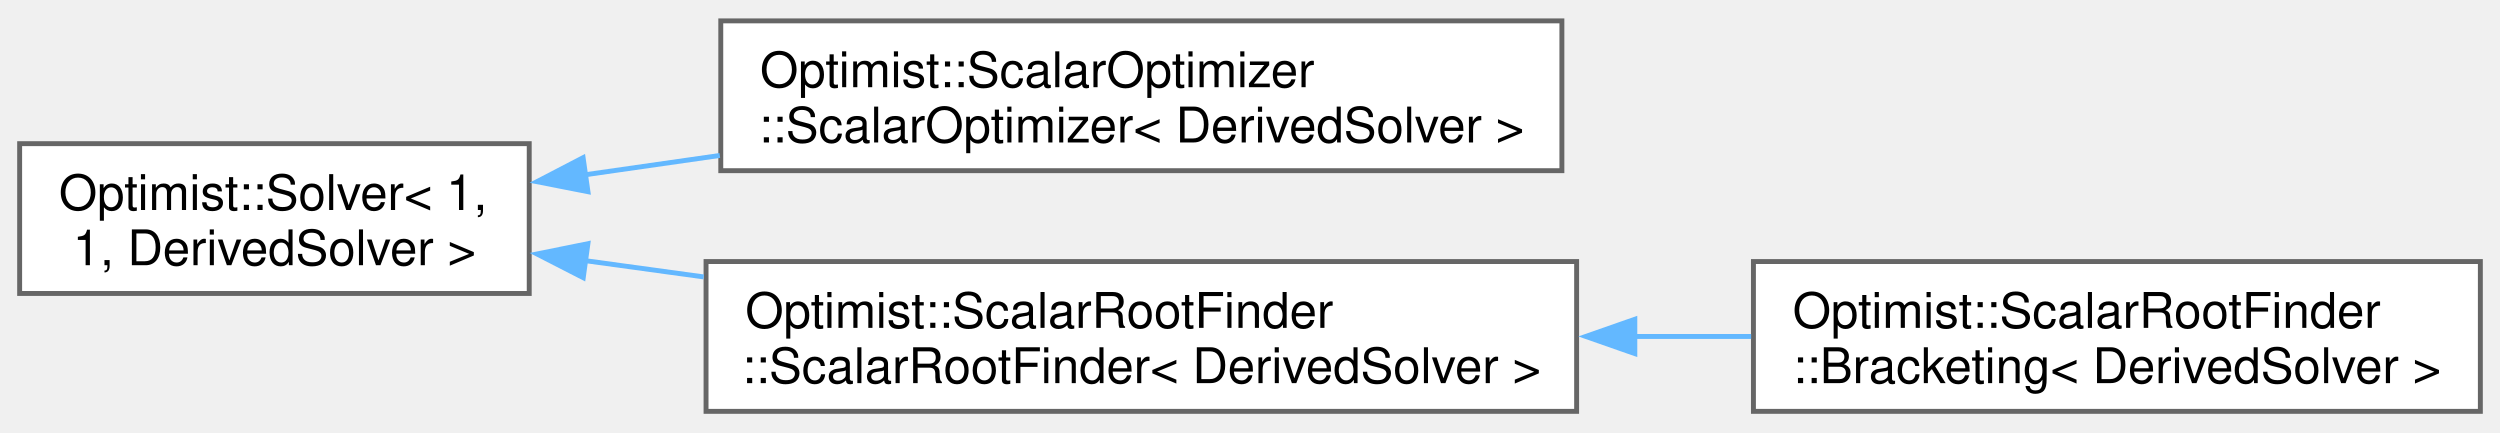
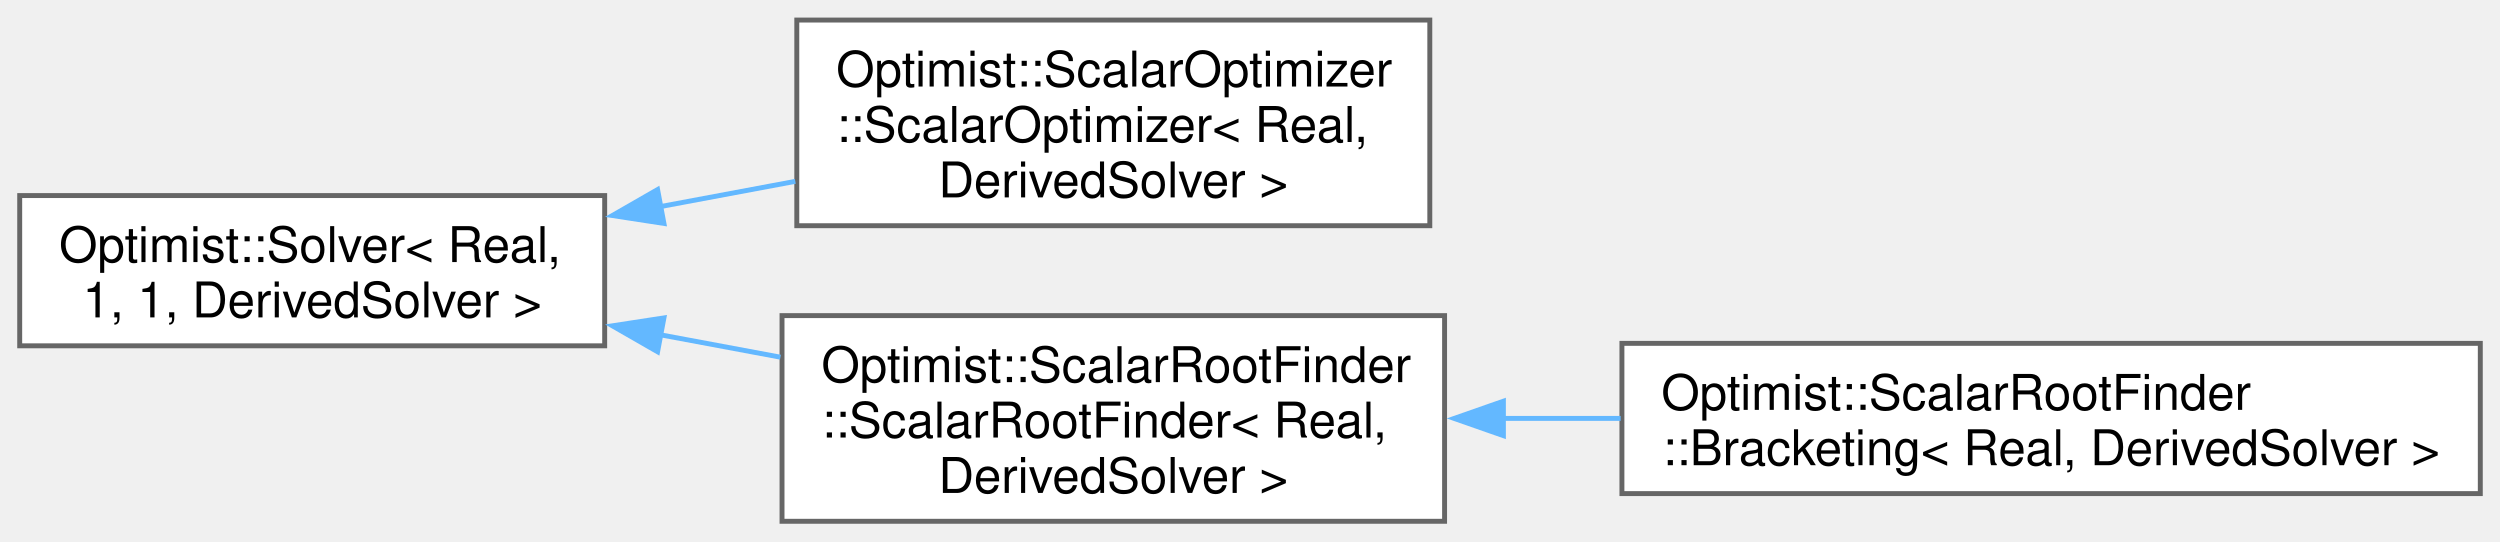
- <svg xmlns="http://www.w3.org/2000/svg" xmlns:xlink="http://www.w3.org/1999/xlink" width="509pt" height="88pt" viewBox="0.00 0.00 509.00 87.50">
-   <g id="graph0" class="graph" transform="scale(1 1) rotate(0) translate(4 83.5)">
+ <svg xmlns="http://www.w3.org/2000/svg" xmlns:xlink="http://www.w3.org/1999/xlink" width="508pt" height="110pt" viewBox="0.00 0.00 507.50 109.75">
+   <g id="graph0" class="graph" transform="scale(1 1) rotate(0) translate(4 105.75)">
    <g id="Node000000" class="node">
      <g id="a_Node000000">
        <a xlink:href="class_optimist_1_1_solver.html" target="_top" xlink:title=" ">
-           <polygon fill="white" stroke="#666666" points="103.75,-54.5 0,-54.5 0,-24 103.75,-24 103.75,-54.5" />
-           <text text-anchor="start" x="8" y="-41" font-family="Helvetica,sans-Serif" font-size="10.00">Optimist::Solver&lt; 1,</text>
-           <text text-anchor="middle" x="51.88" y="-29.75" font-family="Helvetica,sans-Serif" font-size="10.00"> 1, DerivedSolver &gt;</text>
+           <polygon fill="white" stroke="#666666" points="118.75,-66.12 0,-66.12 0,-35.62 118.75,-35.62 118.75,-66.12" />
+           <text text-anchor="start" x="8" y="-52.62" font-family="Helvetica,sans-Serif" font-size="10.00">Optimist::Solver&lt; Real,</text>
+           <text text-anchor="middle" x="59.38" y="-41.38" font-family="Helvetica,sans-Serif" font-size="10.00"> 1, 1, DerivedSolver &gt;</text>
        </a>
      </g>
    </g>
    <g id="Node000001" class="node">
      <g id="a_Node000001">
        <a xlink:href="class_optimist_1_1_scalar_optimizer_1_1_scalar_optimizer.html" target="_top" xlink:title="Class container for the scalar optimizer.">
-           <polygon fill="white" stroke="#666666" points="314,-79.5 142.75,-79.5 142.75,-49 314,-49 314,-79.5" />
-           <text text-anchor="start" x="150.75" y="-66" font-family="Helvetica,sans-Serif" font-size="10.00">Optimist::ScalarOptimizer</text>
-           <text text-anchor="middle" x="228.38" y="-54.75" font-family="Helvetica,sans-Serif" font-size="10.00">::ScalarOptimizer&lt; DerivedSolver &gt;</text>
+           <polygon fill="white" stroke="#666666" points="286.25,-101.75 157.75,-101.75 157.75,-60 286.25,-60 286.25,-101.75" />
+           <text text-anchor="start" x="165.75" y="-88.25" font-family="Helvetica,sans-Serif" font-size="10.00">Optimist::ScalarOptimizer</text>
+           <text text-anchor="start" x="165.75" y="-77" font-family="Helvetica,sans-Serif" font-size="10.00">::ScalarOptimizer&lt; Real,</text>
+           <text text-anchor="middle" x="222" y="-65.75" font-family="Helvetica,sans-Serif" font-size="10.00"> DerivedSolver &gt;</text>
        </a>
      </g>
    </g>
-     <g id="edge34_Node000000_Node000001" class="edge">
-       <g id="a_edge34_Node000000_Node000001">
+     <g id="edge39_Node000000_Node000001" class="edge">
+       <g id="a_edge39_Node000000_Node000001">
        <a xlink:title=" ">
-           <path fill="none" stroke="#63b8ff" d="M114.93,-48.14C123.89,-49.42 133.24,-50.76 142.55,-52.1" />
-           <polygon fill="#63b8ff" stroke="#63b8ff" points="115.71,-44.72 105.31,-46.76 114.72,-51.65 115.71,-44.72" />
+           <path fill="none" stroke="#63b8ff" d="M129.87,-63.85C139.03,-65.57 148.39,-67.31 157.45,-69.01" />
+           <polygon fill="#63b8ff" stroke="#63b8ff" points="130.78,-60.46 120.31,-62.07 129.49,-67.34 130.78,-60.46" />
        </a>
      </g>
    </g>
    <g id="Node000002" class="node">
      <g id="a_Node000002">
        <a xlink:href="class_optimist_1_1_scalar_root_finder_1_1_scalar_root_finder.html" target="_top" xlink:title="Class container for the scalar scalar root-finder.">
-           <polygon fill="white" stroke="#666666" points="317,-30.5 139.75,-30.5 139.75,0 317,0 317,-30.5" />
-           <text text-anchor="start" x="147.75" y="-17" font-family="Helvetica,sans-Serif" font-size="10.00">Optimist::ScalarRootFinder</text>
-           <text text-anchor="middle" x="228.38" y="-5.75" font-family="Helvetica,sans-Serif" font-size="10.00">::ScalarRootFinder&lt; DerivedSolver &gt;</text>
+           <polygon fill="white" stroke="#666666" points="289.25,-41.75 154.75,-41.75 154.75,0 289.25,0 289.25,-41.75" />
+           <text text-anchor="start" x="162.75" y="-28.25" font-family="Helvetica,sans-Serif" font-size="10.00">Optimist::ScalarRootFinder</text>
+           <text text-anchor="start" x="162.75" y="-17" font-family="Helvetica,sans-Serif" font-size="10.00">::ScalarRootFinder&lt; Real,</text>
+           <text text-anchor="middle" x="222" y="-5.75" font-family="Helvetica,sans-Serif" font-size="10.00"> DerivedSolver &gt;</text>
        </a>
      </g>
    </g>
-     <g id="edge35_Node000000_Node000002" class="edge">
-       <g id="a_edge35_Node000000_Node000002">
+     <g id="edge40_Node000000_Node000002" class="edge">
+       <g id="a_edge40_Node000000_Node000002">
        <a xlink:title=" ">
-           <path fill="none" stroke="#63b8ff" d="M115.09,-30.69C122.95,-29.61 131.1,-28.49 139.27,-27.37" />
-           <polygon fill="#63b8ff" stroke="#63b8ff" points="114.75,-27.21 105.32,-32.04 115.7,-34.14 114.75,-27.21" />
+           <path fill="none" stroke="#63b8ff" d="M130.1,-37.85C138.18,-36.34 146.4,-34.81 154.43,-33.31" />
+           <polygon fill="#63b8ff" stroke="#63b8ff" points="129.49,-34.41 120.31,-39.68 130.78,-41.29 129.49,-34.41" />
        </a>
      </g>
    </g>
    <g id="Node000003" class="node">
      <g id="a_Node000003">
        <a xlink:href="class_optimist_1_1_scalar_root_finder_1_1_bracketing.html" target="_top" xlink:title="Class container for the Bracketing algorithms.">
-           <polygon fill="white" stroke="#666666" points="501,-30.5 353,-30.5 353,0 501,0 501,-30.5" />
-           <text text-anchor="start" x="361" y="-17" font-family="Helvetica,sans-Serif" font-size="10.00">Optimist::ScalarRootFinder</text>
-           <text text-anchor="middle" x="427" y="-5.75" font-family="Helvetica,sans-Serif" font-size="10.00">::Bracketing&lt; DerivedSolver &gt;</text>
+           <polygon fill="white" stroke="#666666" points="499.5,-36.12 325.25,-36.12 325.25,-5.62 499.5,-5.62 499.5,-36.12" />
+           <text text-anchor="start" x="333.25" y="-22.62" font-family="Helvetica,sans-Serif" font-size="10.00">Optimist::ScalarRootFinder</text>
+           <text text-anchor="middle" x="412.38" y="-11.38" font-family="Helvetica,sans-Serif" font-size="10.00">::Bracketing&lt; Real, DerivedSolver &gt;</text>
        </a>
      </g>
    </g>
-     <g id="edge36_Node000002_Node000003" class="edge">
-       <g id="a_edge36_Node000002_Node000003">
+     <g id="edge41_Node000002_Node000003" class="edge">
+       <g id="a_edge41_Node000002_Node000003">
        <a xlink:title=" ">
-           <path fill="none" stroke="#63b8ff" d="M328.67,-15.25C336.71,-15.25 344.73,-15.25 352.53,-15.25" />
-           <polygon fill="#63b8ff" stroke="#63b8ff" points="328.85,-11.75 318.85,-15.25 328.85,-18.75 328.85,-11.75" />
+           <path fill="none" stroke="#63b8ff" d="M301.1,-20.88C308.98,-20.88 317.02,-20.88 324.99,-20.88" />
+           <polygon fill="#63b8ff" stroke="#63b8ff" points="301.19,-17.38 291.19,-20.88 301.19,-24.38 301.19,-17.38" />
        </a>
      </g>
    </g>
  </g>
</svg>
